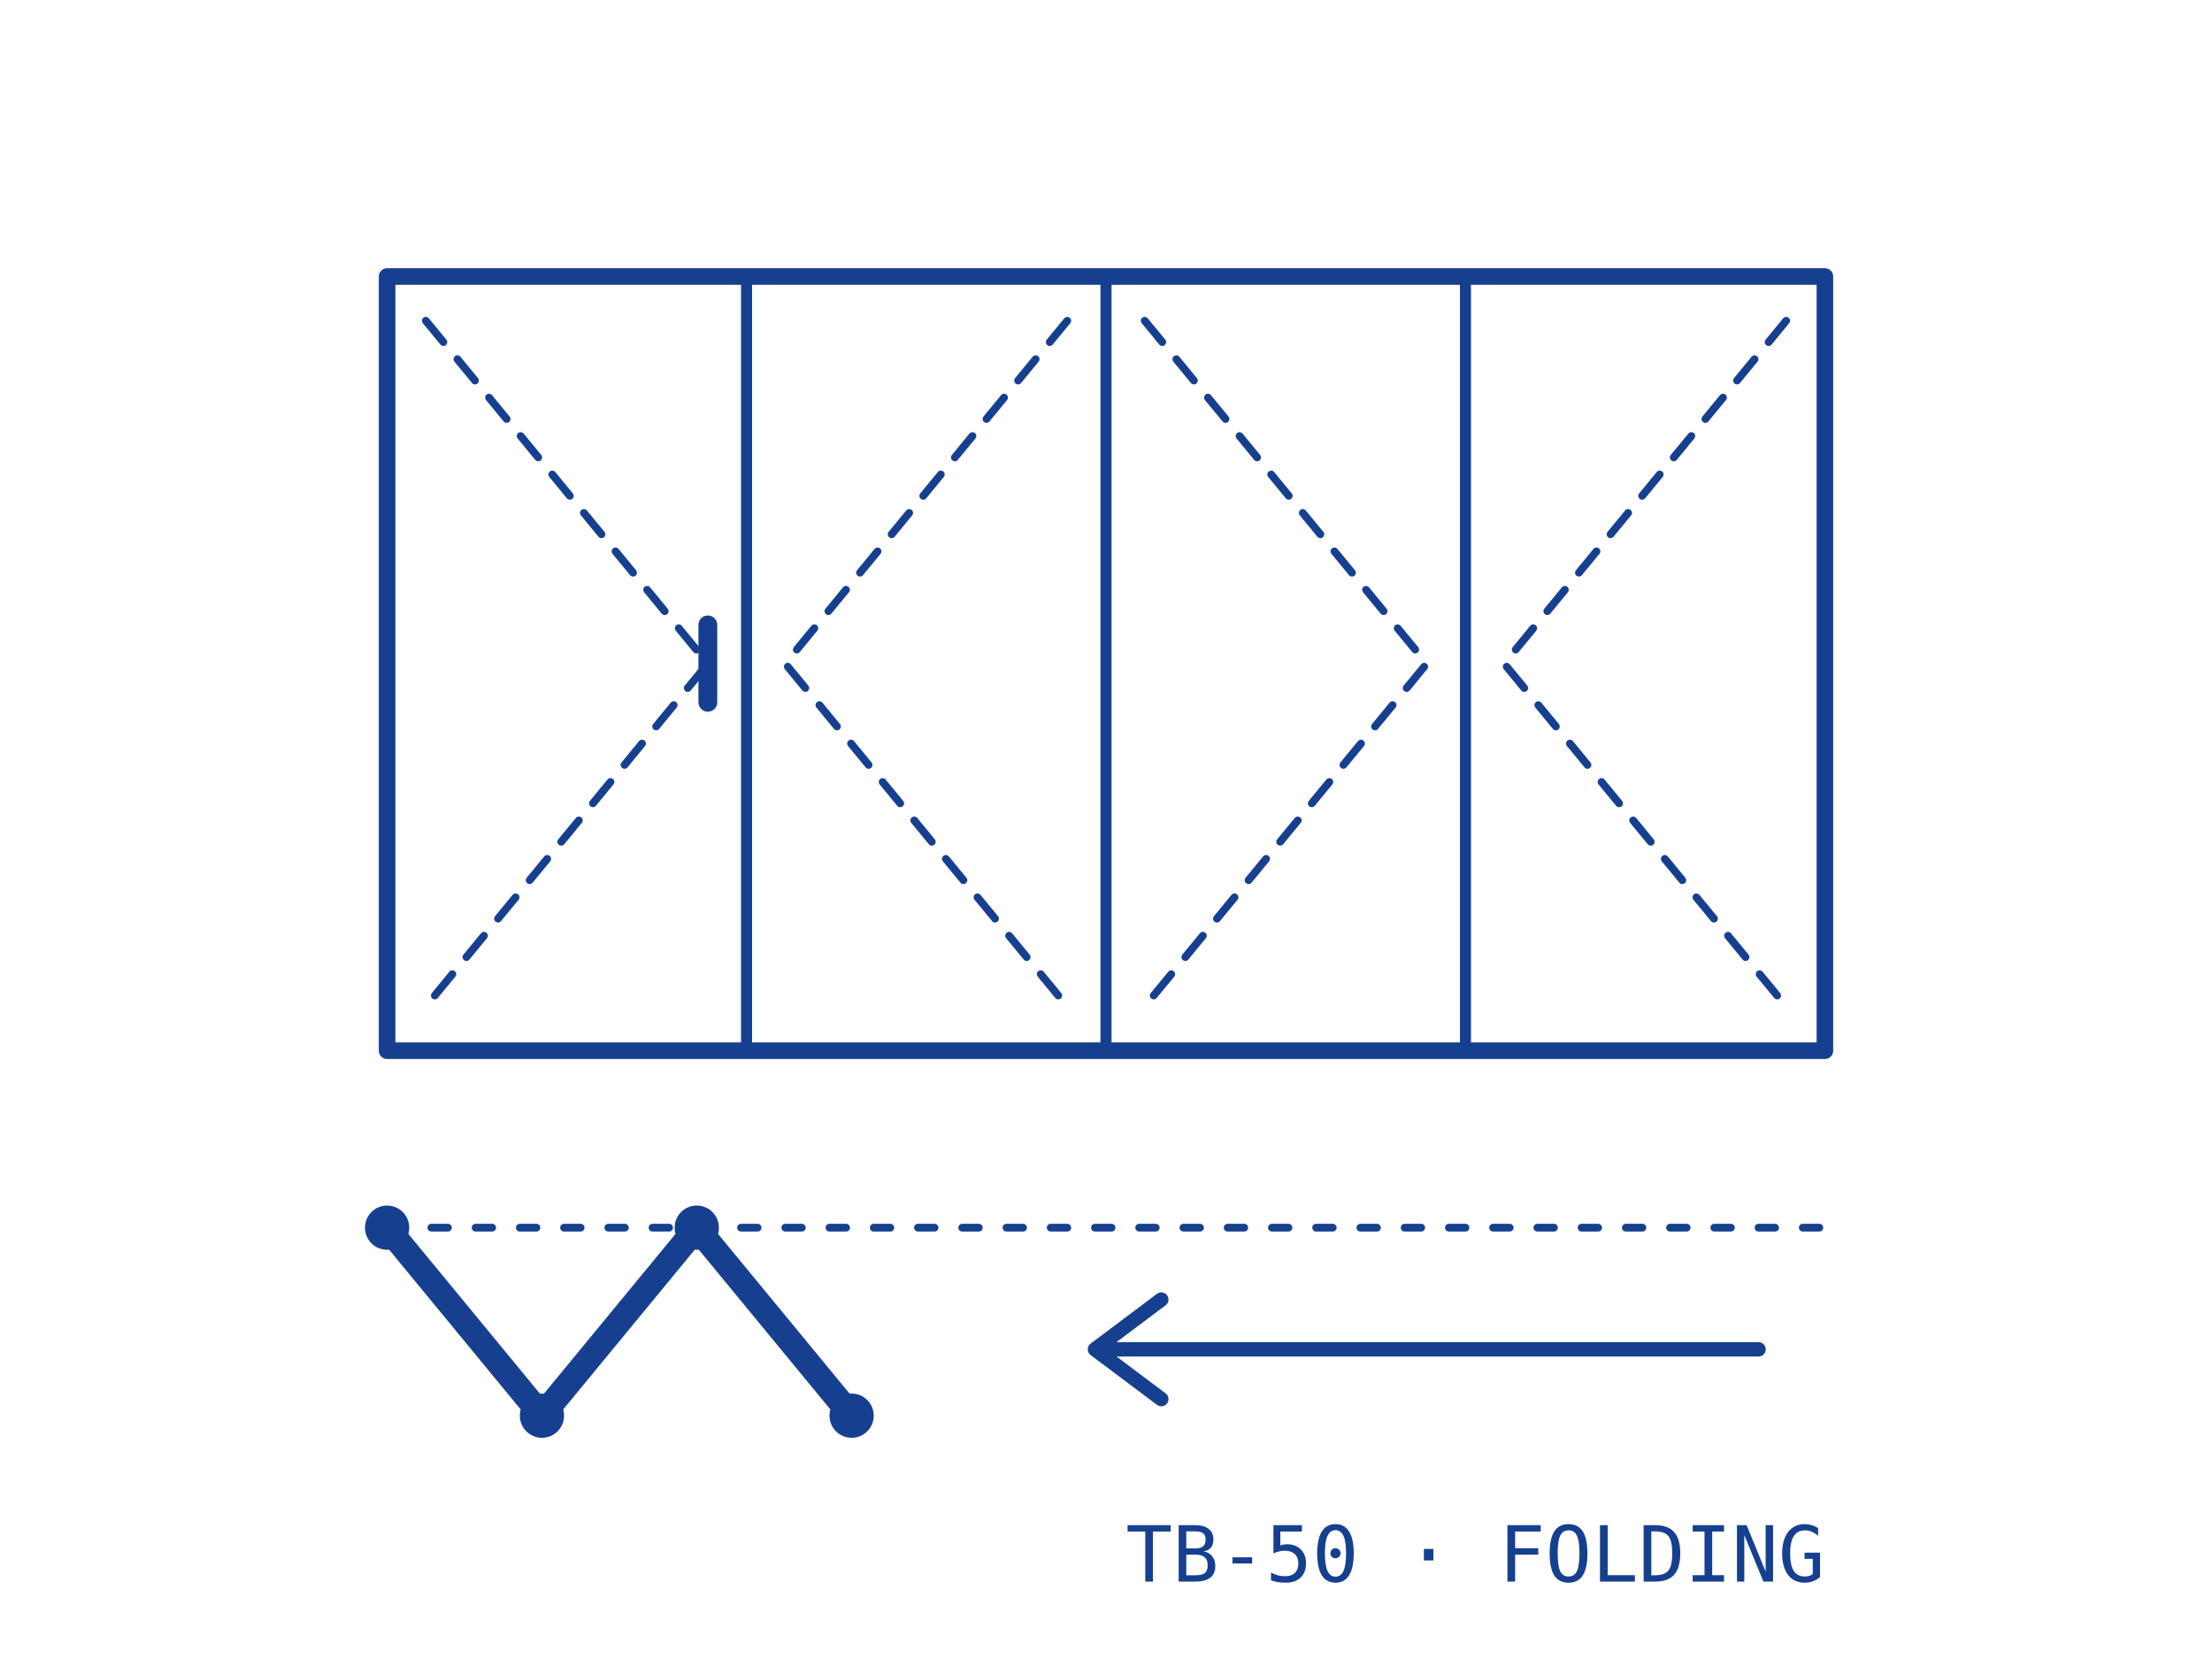
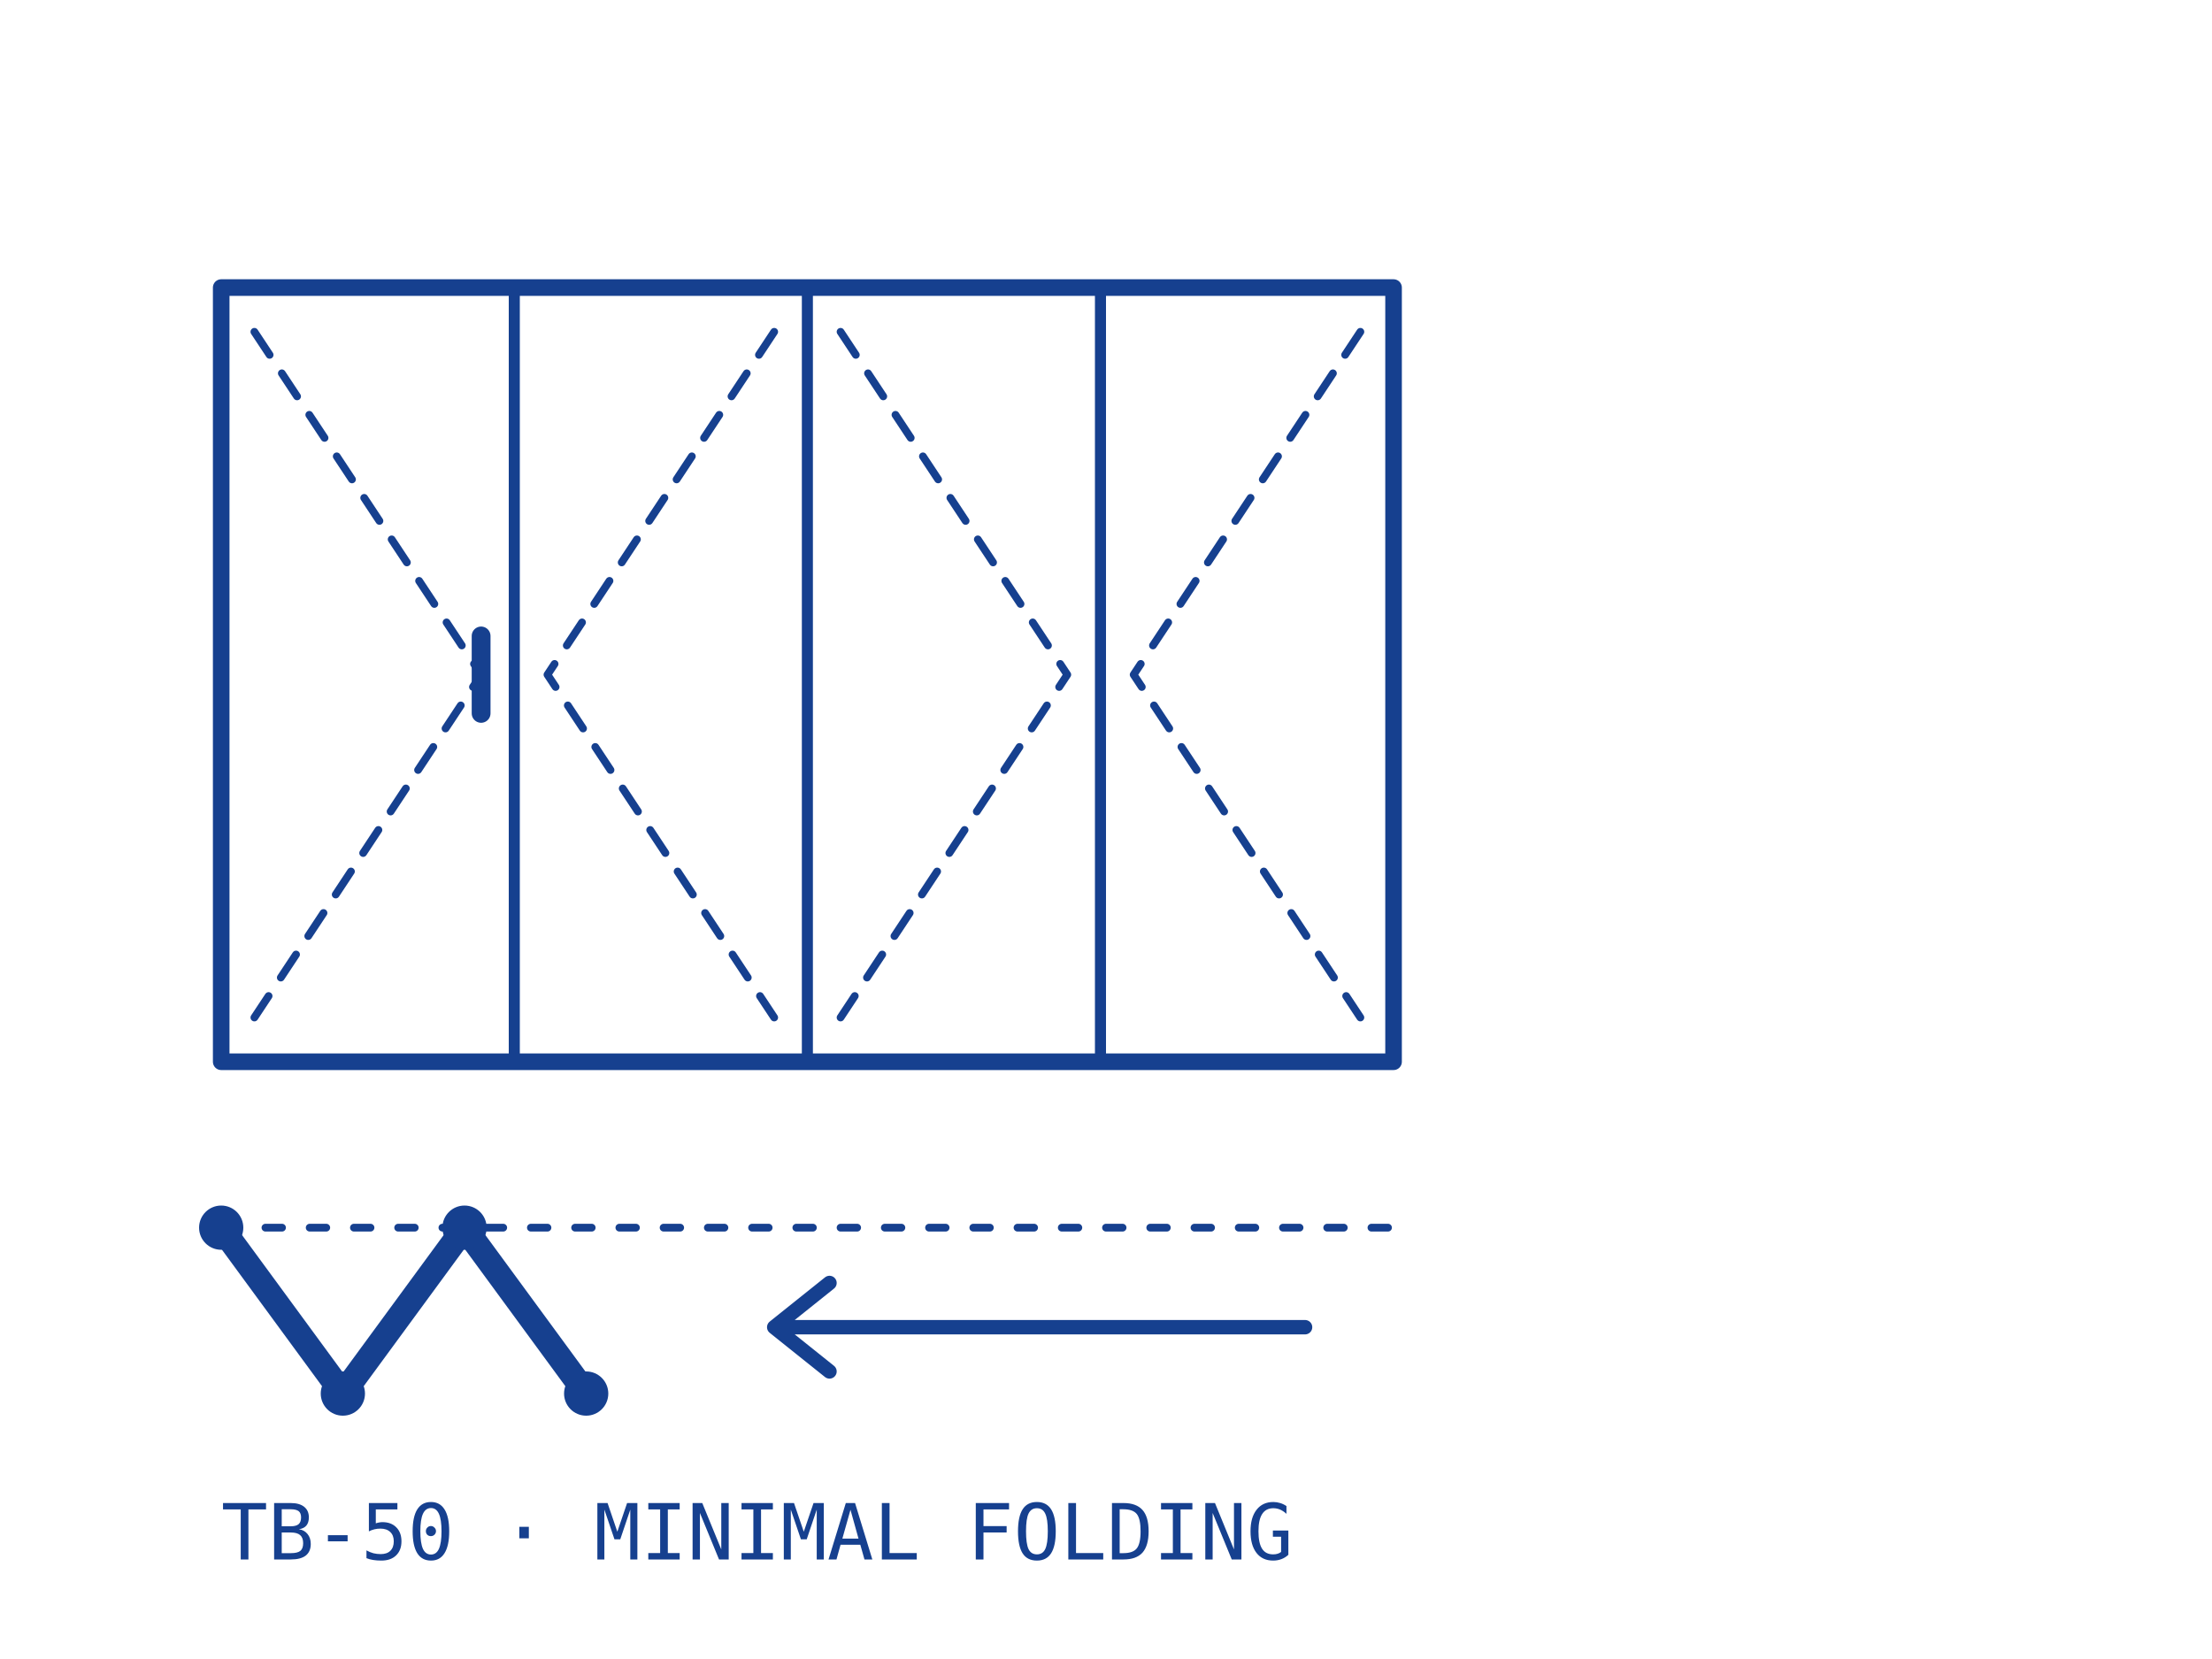
<svg xmlns="http://www.w3.org/2000/svg" viewBox="0 0 400 300" fill="none" stroke="#16408f" stroke-linecap="round" stroke-linejoin="round">
-   <rect x="70" y="50" width="260" height="140" stroke-width="3" />
-   <path d="M135 50v140M200 50v140M265 50v140" stroke-width="2" />
-   <path d="M77 58 128 120 77 182M193 58 142 120 193 182M207 58 258 120 207 182M323 58 272 120 323 182" stroke-width="1.4" stroke-dasharray="5 4" />
-   <path d="M128 113v14" stroke-width="3.4" />
-   <path d="M70 222h260" stroke-width="1.4" stroke-dasharray="3 5" />
-   <path d="M70 222l28 34 28-34 28 34" stroke-width="4.5" />
+   <rect x="40" y="52" width="212" height="140" stroke-width="3" />
+   <path d="M93 52v140M146 52v140M199 52v140" stroke-width="2" />
+   <path d="M46 60 87 122 46 184M140 60 99 122 140 184M152 60 193 122 152 184M246 60 205 122 246 184" stroke-width="1.4" stroke-dasharray="5 4" />
+   <path d="M87 115v14" stroke-width="3.4" />
+   <path d="M40 222h212" stroke-width="1.4" stroke-dasharray="3 5" />
+   <path d="M40 222l22 30 22-30 22 30" stroke-width="4.5" />
  <g fill="#16408f" stroke="none">
-     <circle cx="70" cy="222" r="4" />
-     <circle cx="98" cy="256" r="4" />
-     <circle cx="126" cy="222" r="4" />
-     <circle cx="154" cy="256" r="4" />
+     <circle cx="40" cy="222" r="4" />
+     <circle cx="62" cy="252" r="4" />
+     <circle cx="84" cy="222" r="4" />
+     <circle cx="106" cy="252" r="4" />
  </g>
-   <path d="M318 244h-120M210 235l-12 9 12 9" stroke-width="2.6" />
-   <text x="330" y="286" text-anchor="end" font-family="monospace" font-size="14" fill="#16408f" stroke="none">TB-50 · FOLDING</text>
+   <path d="M236 240h-96M150 232l-10 8 10 8" stroke-width="2.6" />
+   <text x="40" y="282" font-family="monospace" font-size="14" fill="#16408f" stroke="none">TB-50 · MINIMAL FOLDING</text>
</svg>
